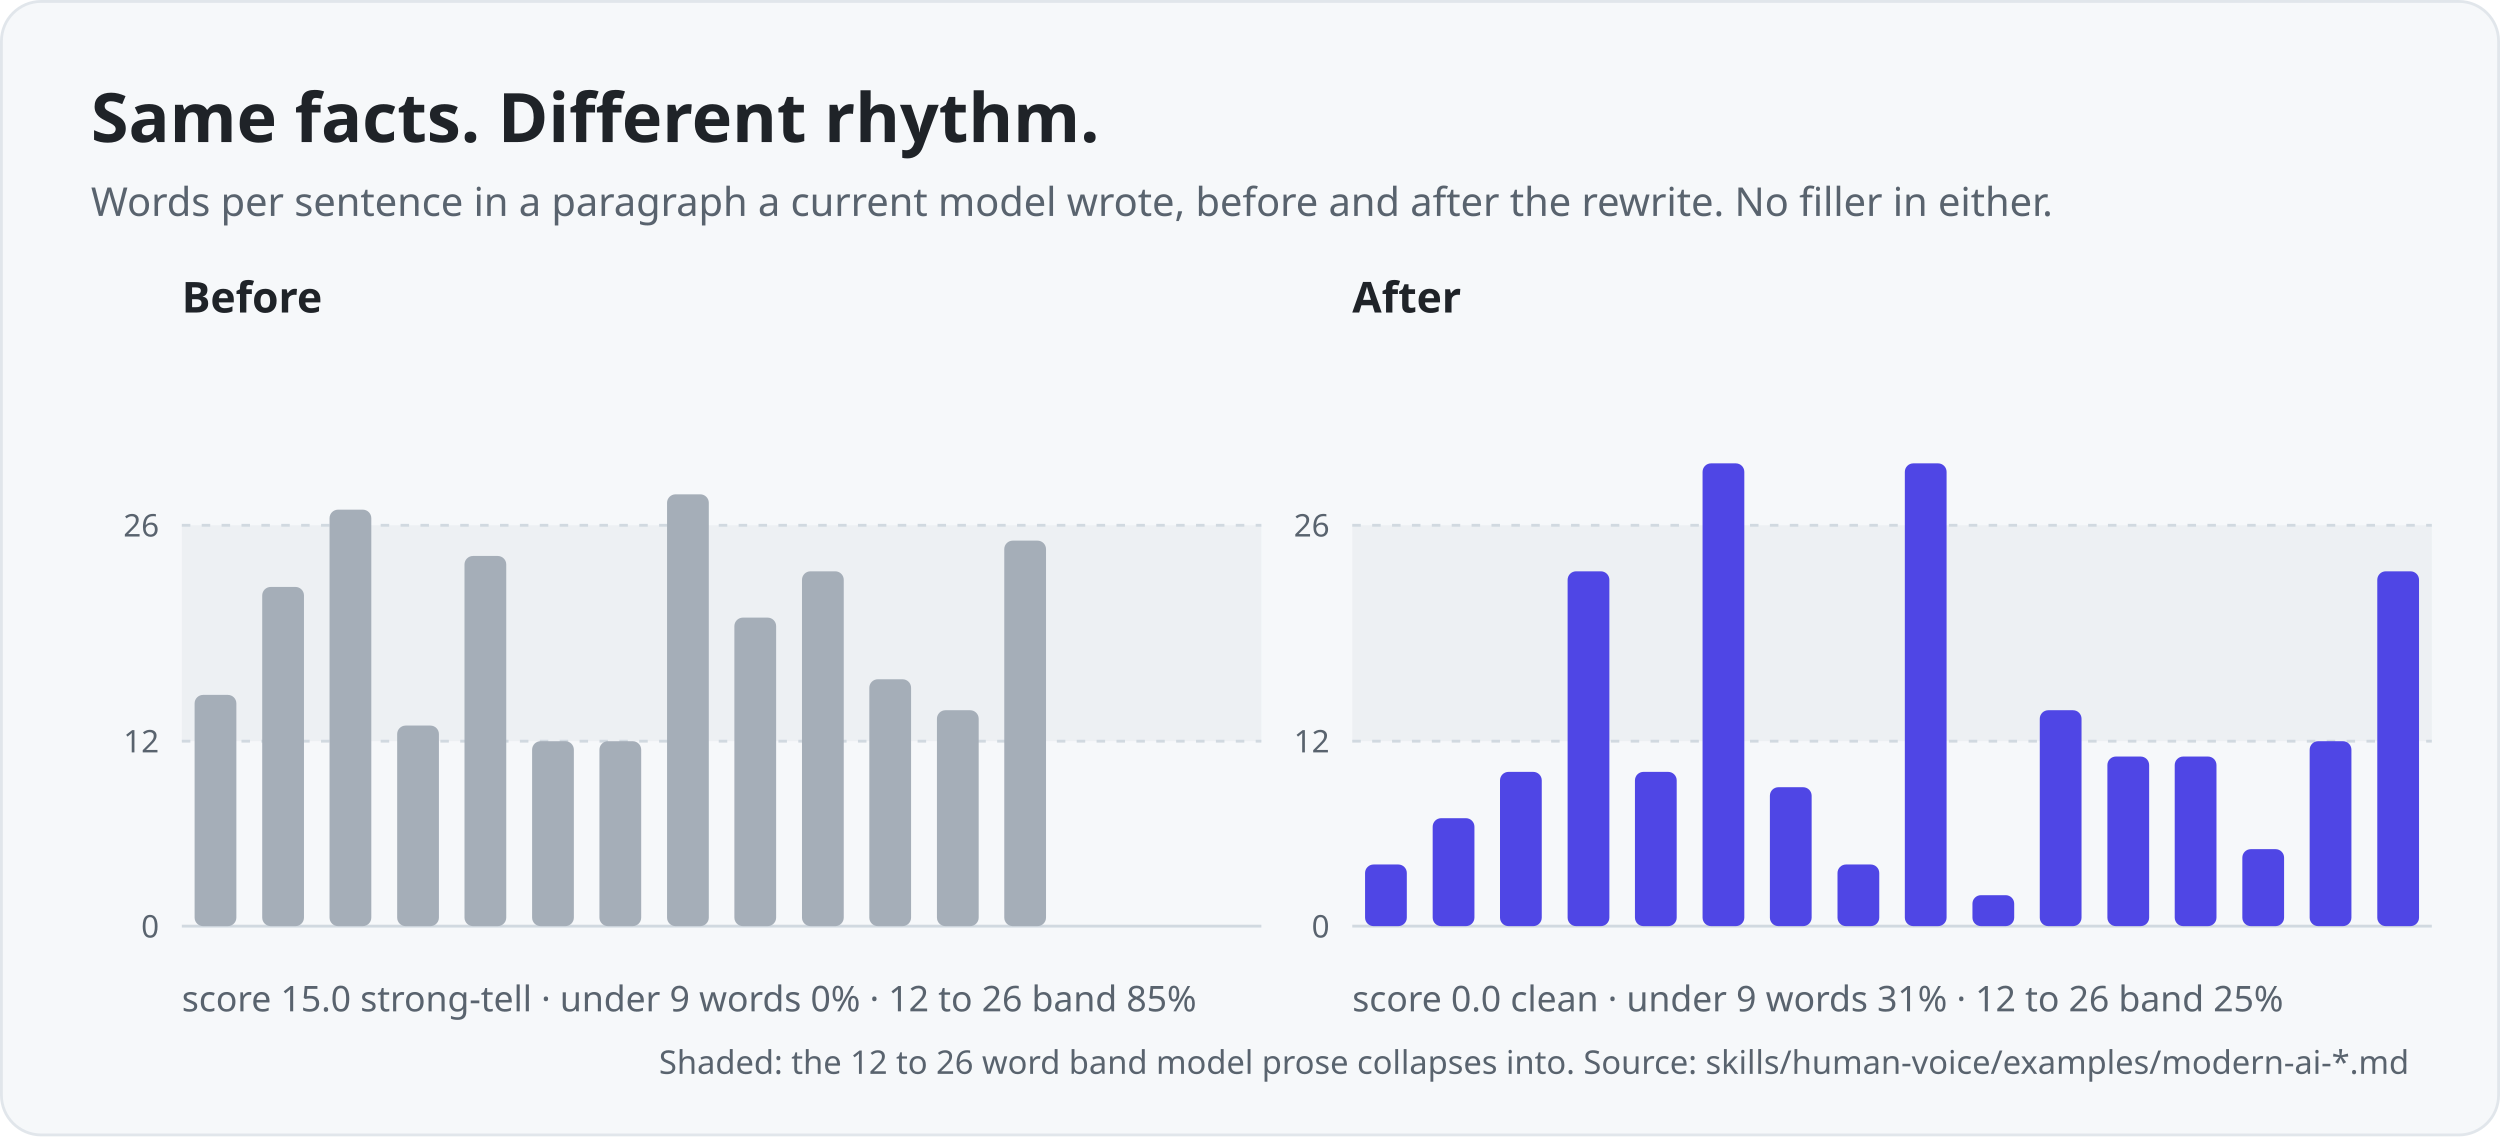
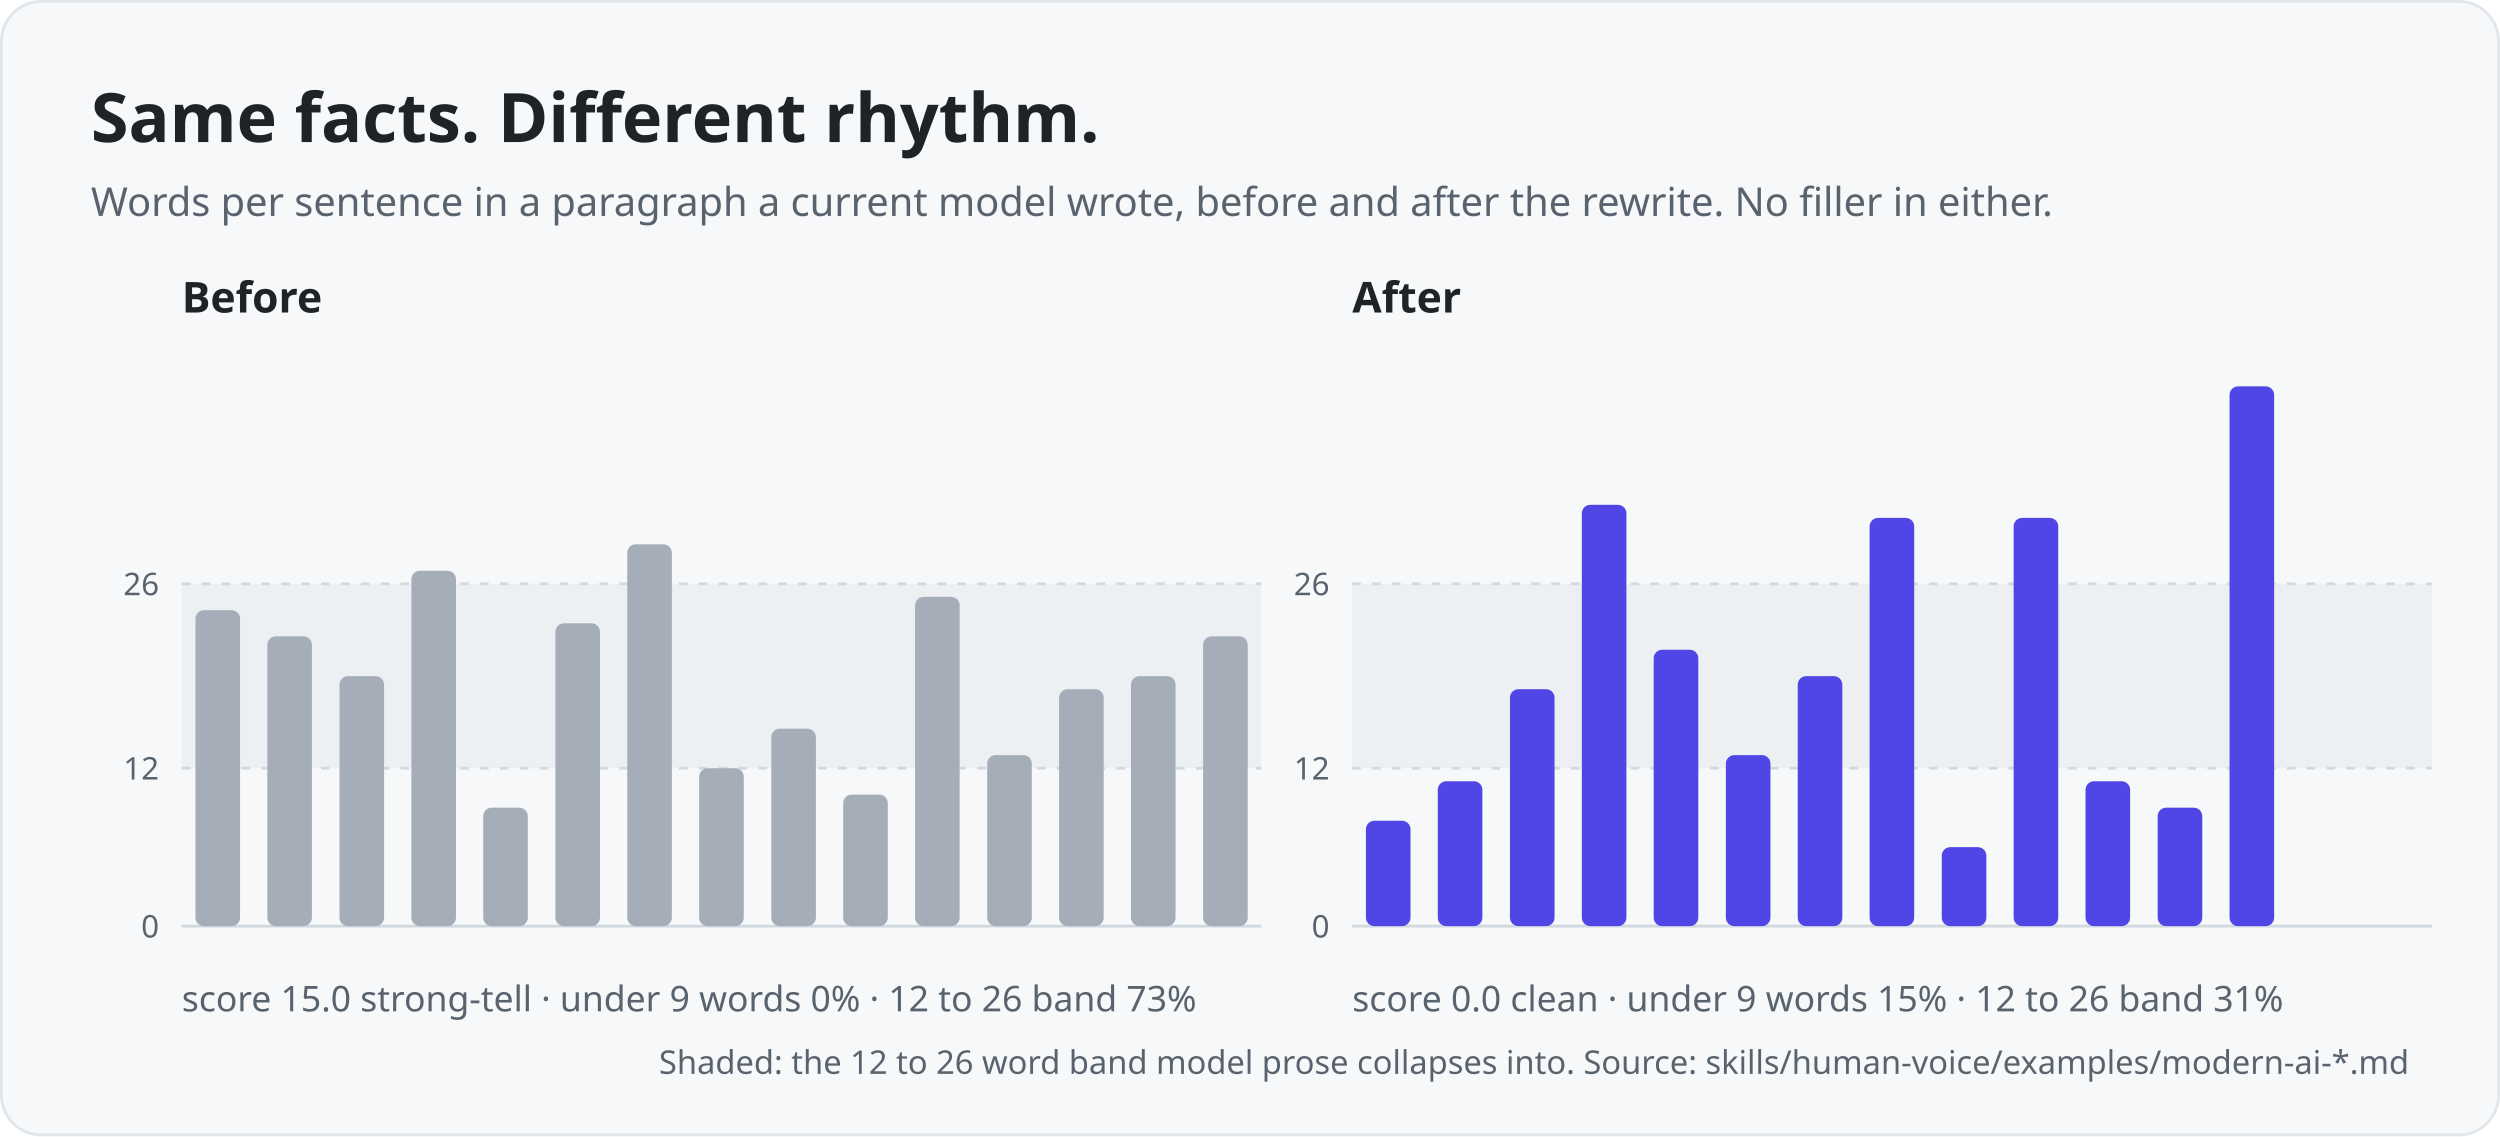
<svg xmlns="http://www.w3.org/2000/svg" width="880" height="400" viewBox="0 0 880 400" role="img" aria-label="Sentence lengths before and after a human-voice rewrite">
  <rect x="0.5" y="0.5" width="879" height="399" rx="14" fill="#F6F8FA" stroke="#E1E6EB" />
  <text x="32" y="50" font-family="-apple-system,BlinkMacSystemFont,'Segoe UI','Noto Sans',Helvetica,Arial,sans-serif" font-size="24" font-weight="700" fill="#1F2328" text-anchor="start">Same facts. Different rhythm.</text>
  <text x="32" y="76" font-family="-apple-system,BlinkMacSystemFont,'Segoe UI','Noto Sans',Helvetica,Arial,sans-serif" font-size="14" font-weight="400" fill="#59636E" text-anchor="start">Words per sentence in a paragraph a current model wrote, before and after the rewrite. No filler in either.</text>
  <text x="64" y="110" font-family="-apple-system,BlinkMacSystemFont,'Segoe UI','Noto Sans',Helvetica,Arial,sans-serif" font-size="15" font-weight="600" fill="#1F2328" text-anchor="start">Before</text>
-   <rect x="64" y="184.9" width="380" height="76.0" fill="#EDF0F3" />
+   <rect x="64" y="205.5" width="380" height="64.9" fill="#EDF0F3" />
  <line x1="64" x2="444" y1="326.0" y2="326.0" stroke="#D1D9E0" stroke-width="1" />
  <text x="56" y="330.0" font-family="-apple-system,BlinkMacSystemFont,'Segoe UI','Noto Sans',Helvetica,Arial,sans-serif" font-size="11" font-weight="400" fill="#59636E" text-anchor="end">0</text>
-   <line x1="64" x2="444" y1="260.9" y2="260.9" stroke="#D1D9E0" stroke-width="1" stroke-dasharray="3 4" />
-   <text x="56" y="264.857" font-family="-apple-system,BlinkMacSystemFont,'Segoe UI','Noto Sans',Helvetica,Arial,sans-serif" font-size="11" font-weight="400" fill="#59636E" text-anchor="end">12</text>
-   <line x1="64" x2="444" y1="184.9" y2="184.9" stroke="#D1D9E0" stroke-width="1" stroke-dasharray="3 4" />
-   <text x="56" y="188.857" font-family="-apple-system,BlinkMacSystemFont,'Segoe UI','Noto Sans',Helvetica,Arial,sans-serif" font-size="11" font-weight="400" fill="#59636E" text-anchor="end">26</text>
-   <rect x="68.5" y="244.6" width="14.7" height="81.4" rx="3" fill="#A5AEB8" />
-   <rect x="92.3" y="206.6" width="14.7" height="119.4" rx="3" fill="#A5AEB8" />
-   <rect x="116.0" y="179.4" width="14.7" height="146.6" rx="3" fill="#A5AEB8" />
-   <rect x="139.8" y="255.4" width="14.7" height="70.6" rx="3" fill="#A5AEB8" />
-   <rect x="163.5" y="195.7" width="14.7" height="130.3" rx="3" fill="#A5AEB8" />
-   <rect x="187.3" y="260.9" width="14.7" height="65.1" rx="3" fill="#A5AEB8" />
-   <rect x="211.0" y="260.9" width="14.7" height="65.1" rx="3" fill="#A5AEB8" />
-   <rect x="234.8" y="174.0" width="14.7" height="152.0" rx="3" fill="#A5AEB8" />
-   <rect x="258.5" y="217.4" width="14.7" height="108.6" rx="3" fill="#A5AEB8" />
-   <rect x="282.3" y="201.1" width="14.7" height="124.9" rx="3" fill="#A5AEB8" />
-   <rect x="306.0" y="239.1" width="14.7" height="86.9" rx="3" fill="#A5AEB8" />
-   <rect x="329.8" y="250.0" width="14.7" height="76.0" rx="3" fill="#A5AEB8" />
-   <rect x="353.5" y="190.3" width="14.7" height="135.7" rx="3" fill="#A5AEB8" />
-   <text x="64" y="356.0" font-family="-apple-system,BlinkMacSystemFont,'Segoe UI','Noto Sans',Helvetica,Arial,sans-serif" font-size="12.5" font-weight="400" fill="#59636E" text-anchor="start">score 15.0 strong-tell  ·  under 9 words 0%  ·  12 to 26 band 85%</text>
+   <line x1="64" x2="444" y1="270.4" y2="270.4" stroke="#D1D9E0" stroke-width="1" stroke-dasharray="3 4" />
+   <text x="56" y="274.39" font-family="-apple-system,BlinkMacSystemFont,'Segoe UI','Noto Sans',Helvetica,Arial,sans-serif" font-size="11" font-weight="400" fill="#59636E" text-anchor="end">12</text>
+   <line x1="64" x2="444" y1="205.5" y2="205.5" stroke="#D1D9E0" stroke-width="1" stroke-dasharray="3 4" />
+   <text x="56" y="209.512" font-family="-apple-system,BlinkMacSystemFont,'Segoe UI','Noto Sans',Helvetica,Arial,sans-serif" font-size="11" font-weight="400" fill="#59636E" text-anchor="end">26</text>
+   <rect x="68.8" y="214.8" width="15.7" height="111.2" rx="3" fill="#A5AEB8" />
+   <rect x="94.1" y="224.0" width="15.7" height="102.0" rx="3" fill="#A5AEB8" />
+   <rect x="119.5" y="238.0" width="15.7" height="88.0" rx="3" fill="#A5AEB8" />
+   <rect x="144.8" y="200.9" width="15.7" height="125.1" rx="3" fill="#A5AEB8" />
+   <rect x="170.1" y="284.3" width="15.7" height="41.7" rx="3" fill="#A5AEB8" />
+   <rect x="195.5" y="219.4" width="15.7" height="106.6" rx="3" fill="#A5AEB8" />
+   <rect x="220.8" y="191.6" width="15.7" height="134.4" rx="3" fill="#A5AEB8" />
+   <rect x="246.1" y="270.4" width="15.7" height="55.6" rx="3" fill="#A5AEB8" />
+   <rect x="271.5" y="256.5" width="15.7" height="69.5" rx="3" fill="#A5AEB8" />
+   <rect x="296.8" y="279.7" width="15.7" height="46.3" rx="3" fill="#A5AEB8" />
+   <rect x="322.1" y="210.1" width="15.7" height="115.9" rx="3" fill="#A5AEB8" />
+   <rect x="347.5" y="265.8" width="15.7" height="60.2" rx="3" fill="#A5AEB8" />
+   <rect x="372.8" y="242.6" width="15.7" height="83.4" rx="3" fill="#A5AEB8" />
+   <rect x="398.1" y="238.0" width="15.7" height="88.0" rx="3" fill="#A5AEB8" />
+   <rect x="423.5" y="224.0" width="15.7" height="102.0" rx="3" fill="#A5AEB8" />
+   <text x="64" y="356.0" font-family="-apple-system,BlinkMacSystemFont,'Segoe UI','Noto Sans',Helvetica,Arial,sans-serif" font-size="12.5" font-weight="400" fill="#59636E" text-anchor="start">score 15.0 strong-tell  ·  under 9 words 0%  ·  12 to 26 band 73%</text>
  <text x="476" y="110" font-family="-apple-system,BlinkMacSystemFont,'Segoe UI','Noto Sans',Helvetica,Arial,sans-serif" font-size="15" font-weight="600" fill="#1F2328" text-anchor="start">After</text>
-   <rect x="476" y="184.9" width="380" height="76.0" fill="#EDF0F3" />
+   <rect x="476" y="205.5" width="380" height="64.9" fill="#EDF0F3" />
  <line x1="476" x2="856" y1="326.0" y2="326.0" stroke="#D1D9E0" stroke-width="1" />
  <text x="468" y="330.0" font-family="-apple-system,BlinkMacSystemFont,'Segoe UI','Noto Sans',Helvetica,Arial,sans-serif" font-size="11" font-weight="400" fill="#59636E" text-anchor="end">0</text>
-   <line x1="476" x2="856" y1="260.9" y2="260.9" stroke="#D1D9E0" stroke-width="1" stroke-dasharray="3 4" />
-   <text x="468" y="264.857" font-family="-apple-system,BlinkMacSystemFont,'Segoe UI','Noto Sans',Helvetica,Arial,sans-serif" font-size="11" font-weight="400" fill="#59636E" text-anchor="end">12</text>
-   <line x1="476" x2="856" y1="184.9" y2="184.9" stroke="#D1D9E0" stroke-width="1" stroke-dasharray="3 4" />
-   <text x="468" y="188.857" font-family="-apple-system,BlinkMacSystemFont,'Segoe UI','Noto Sans',Helvetica,Arial,sans-serif" font-size="11" font-weight="400" fill="#59636E" text-anchor="end">26</text>
-   <rect x="480.5" y="304.3" width="14.7" height="21.7" rx="3" fill="#4F46E5" />
-   <rect x="504.3" y="288.0" width="14.7" height="38.0" rx="3" fill="#4F46E5" />
-   <rect x="528.0" y="271.7" width="14.7" height="54.3" rx="3" fill="#4F46E5" />
-   <rect x="551.8" y="201.1" width="14.7" height="124.9" rx="3" fill="#4F46E5" />
-   <rect x="575.5" y="271.7" width="14.7" height="54.3" rx="3" fill="#4F46E5" />
-   <rect x="599.3" y="163.1" width="14.7" height="162.9" rx="3" fill="#4F46E5" />
-   <rect x="623.0" y="277.1" width="14.7" height="48.9" rx="3" fill="#4F46E5" />
-   <rect x="646.8" y="304.3" width="14.7" height="21.7" rx="3" fill="#4F46E5" />
-   <rect x="670.5" y="163.1" width="14.7" height="162.9" rx="3" fill="#4F46E5" />
-   <rect x="694.3" y="315.1" width="14.7" height="10.9" rx="3" fill="#4F46E5" />
-   <rect x="718.0" y="250.0" width="14.7" height="76.0" rx="3" fill="#4F46E5" />
-   <rect x="741.8" y="266.3" width="14.7" height="59.7" rx="3" fill="#4F46E5" />
-   <rect x="765.5" y="266.3" width="14.7" height="59.7" rx="3" fill="#4F46E5" />
-   <rect x="789.3" y="298.9" width="14.7" height="27.1" rx="3" fill="#4F46E5" />
-   <rect x="813.0" y="260.9" width="14.7" height="65.1" rx="3" fill="#4F46E5" />
-   <rect x="836.8" y="201.1" width="14.7" height="124.9" rx="3" fill="#4F46E5" />
-   <text x="476" y="356.0" font-family="-apple-system,BlinkMacSystemFont,'Segoe UI','Noto Sans',Helvetica,Arial,sans-serif" font-size="12.5" font-weight="400" fill="#59636E" text-anchor="start">score 0.0 clean  ·  under 9 words 31%  ·  12 to 26 band 25%</text>
+   <line x1="476" x2="856" y1="270.4" y2="270.4" stroke="#D1D9E0" stroke-width="1" stroke-dasharray="3 4" />
+   <text x="468" y="274.39" font-family="-apple-system,BlinkMacSystemFont,'Segoe UI','Noto Sans',Helvetica,Arial,sans-serif" font-size="11" font-weight="400" fill="#59636E" text-anchor="end">12</text>
+   <line x1="476" x2="856" y1="205.5" y2="205.5" stroke="#D1D9E0" stroke-width="1" stroke-dasharray="3 4" />
+   <text x="468" y="209.512" font-family="-apple-system,BlinkMacSystemFont,'Segoe UI','Noto Sans',Helvetica,Arial,sans-serif" font-size="11" font-weight="400" fill="#59636E" text-anchor="end">26</text>
+   <rect x="480.8" y="288.9" width="15.7" height="37.1" rx="3" fill="#4F46E5" />
+   <rect x="506.1" y="275.0" width="15.7" height="51.0" rx="3" fill="#4F46E5" />
+   <rect x="531.5" y="242.6" width="15.7" height="83.4" rx="3" fill="#4F46E5" />
+   <rect x="556.8" y="177.7" width="15.7" height="148.3" rx="3" fill="#4F46E5" />
+   <rect x="582.1" y="228.7" width="15.7" height="97.3" rx="3" fill="#4F46E5" />
+   <rect x="607.5" y="265.8" width="15.7" height="60.2" rx="3" fill="#4F46E5" />
+   <rect x="632.8" y="238.0" width="15.7" height="88.0" rx="3" fill="#4F46E5" />
+   <rect x="658.1" y="182.3" width="15.7" height="143.7" rx="3" fill="#4F46E5" />
+   <rect x="683.5" y="298.2" width="15.7" height="27.8" rx="3" fill="#4F46E5" />
+   <rect x="708.8" y="182.3" width="15.7" height="143.7" rx="3" fill="#4F46E5" />
+   <rect x="734.1" y="275.0" width="15.7" height="51.0" rx="3" fill="#4F46E5" />
+   <rect x="759.5" y="284.3" width="15.7" height="41.7" rx="3" fill="#4F46E5" />
+   <rect x="784.8" y="136.0" width="15.7" height="190.0" rx="3" fill="#4F46E5" />
+   <text x="476" y="356.0" font-family="-apple-system,BlinkMacSystemFont,'Segoe UI','Noto Sans',Helvetica,Arial,sans-serif" font-size="12.5" font-weight="400" fill="#59636E" text-anchor="start">score 0.0 clean  ·  under 9 words 15%  ·  12 to 26 band 31%</text>
  <text x="848" y="378" font-family="-apple-system,BlinkMacSystemFont,'Segoe UI','Noto Sans',Helvetica,Arial,sans-serif" font-size="11.5" font-weight="400" fill="#59636E" text-anchor="end">Shaded: the 12 to 26 word band model prose collapses into. Source: skills/human-voice/examples/modern-ai-*.md</text>
</svg>
